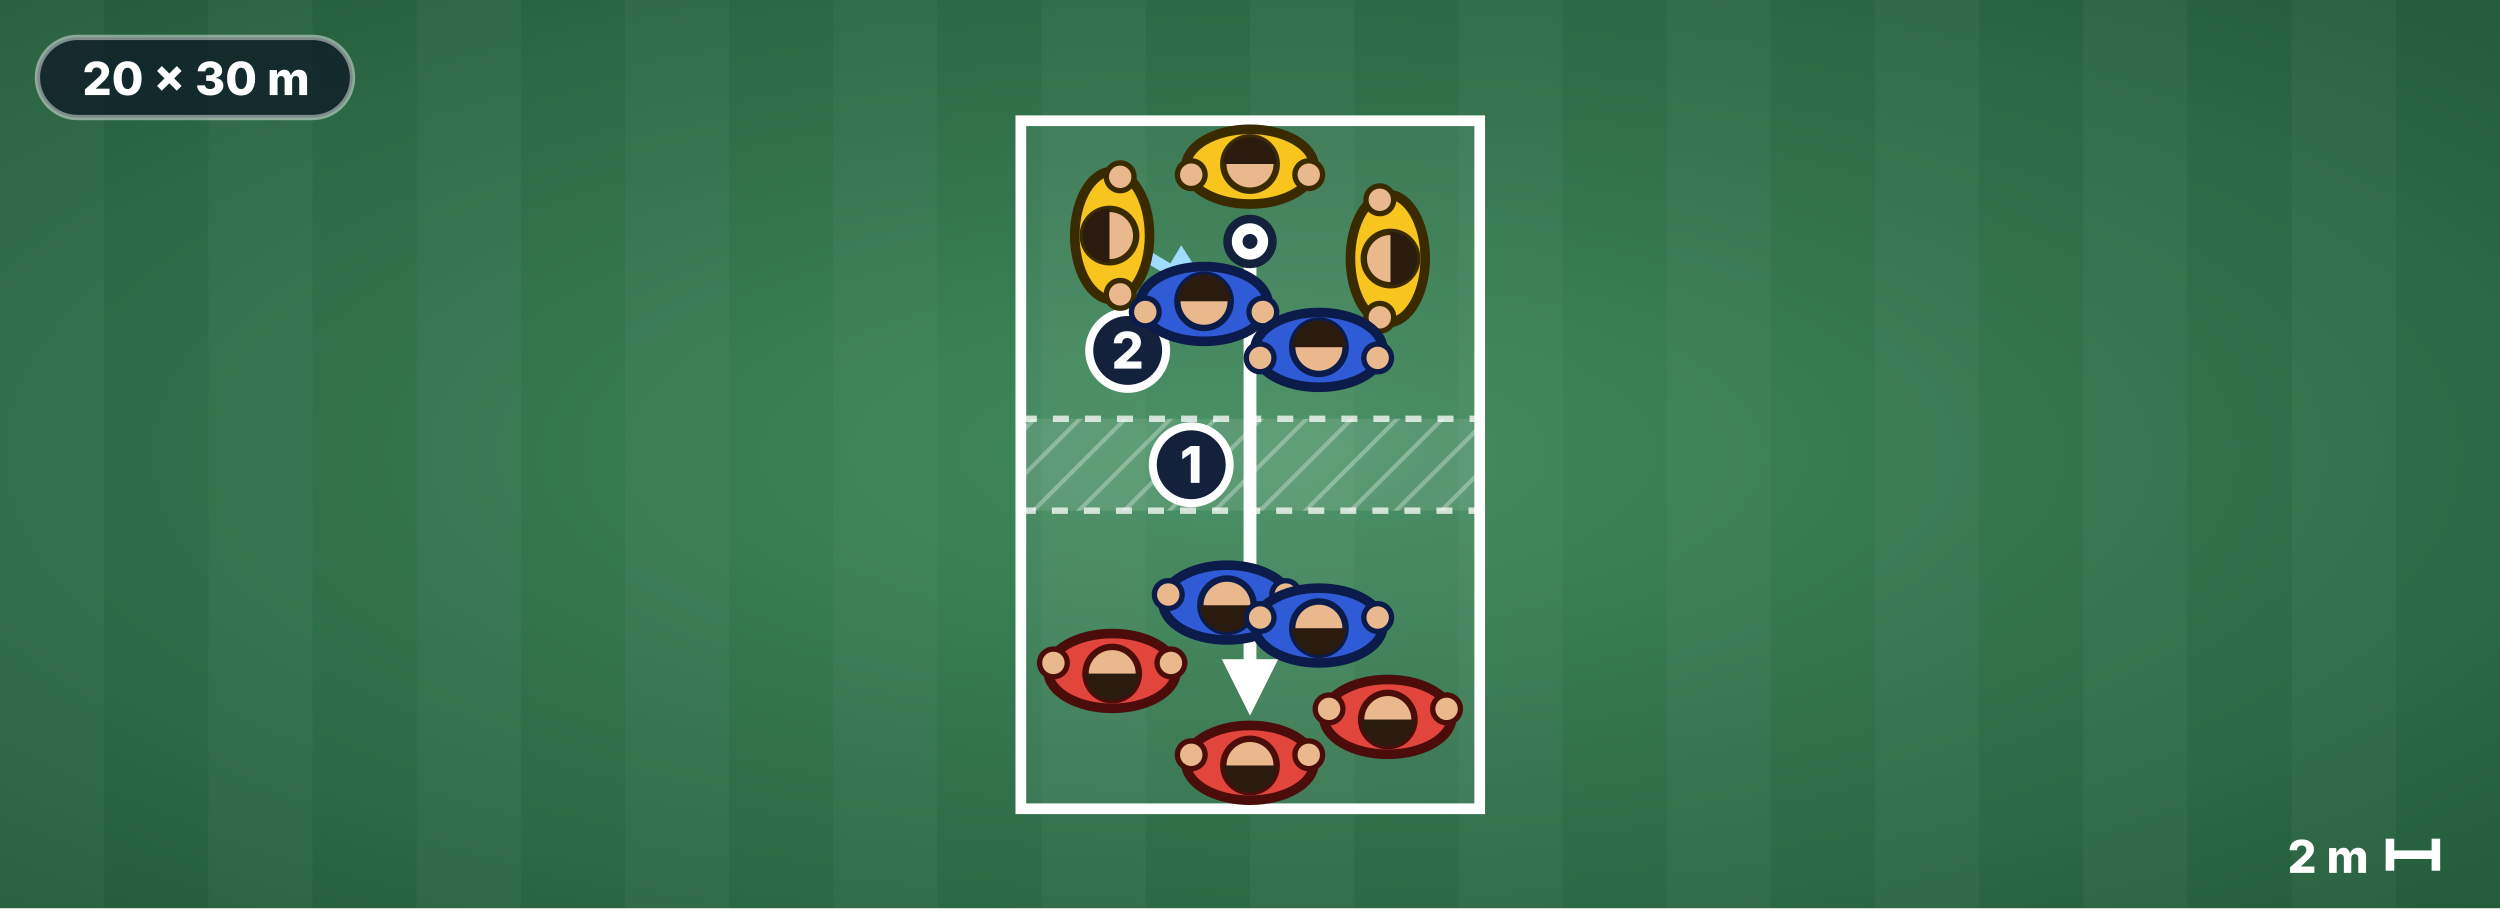
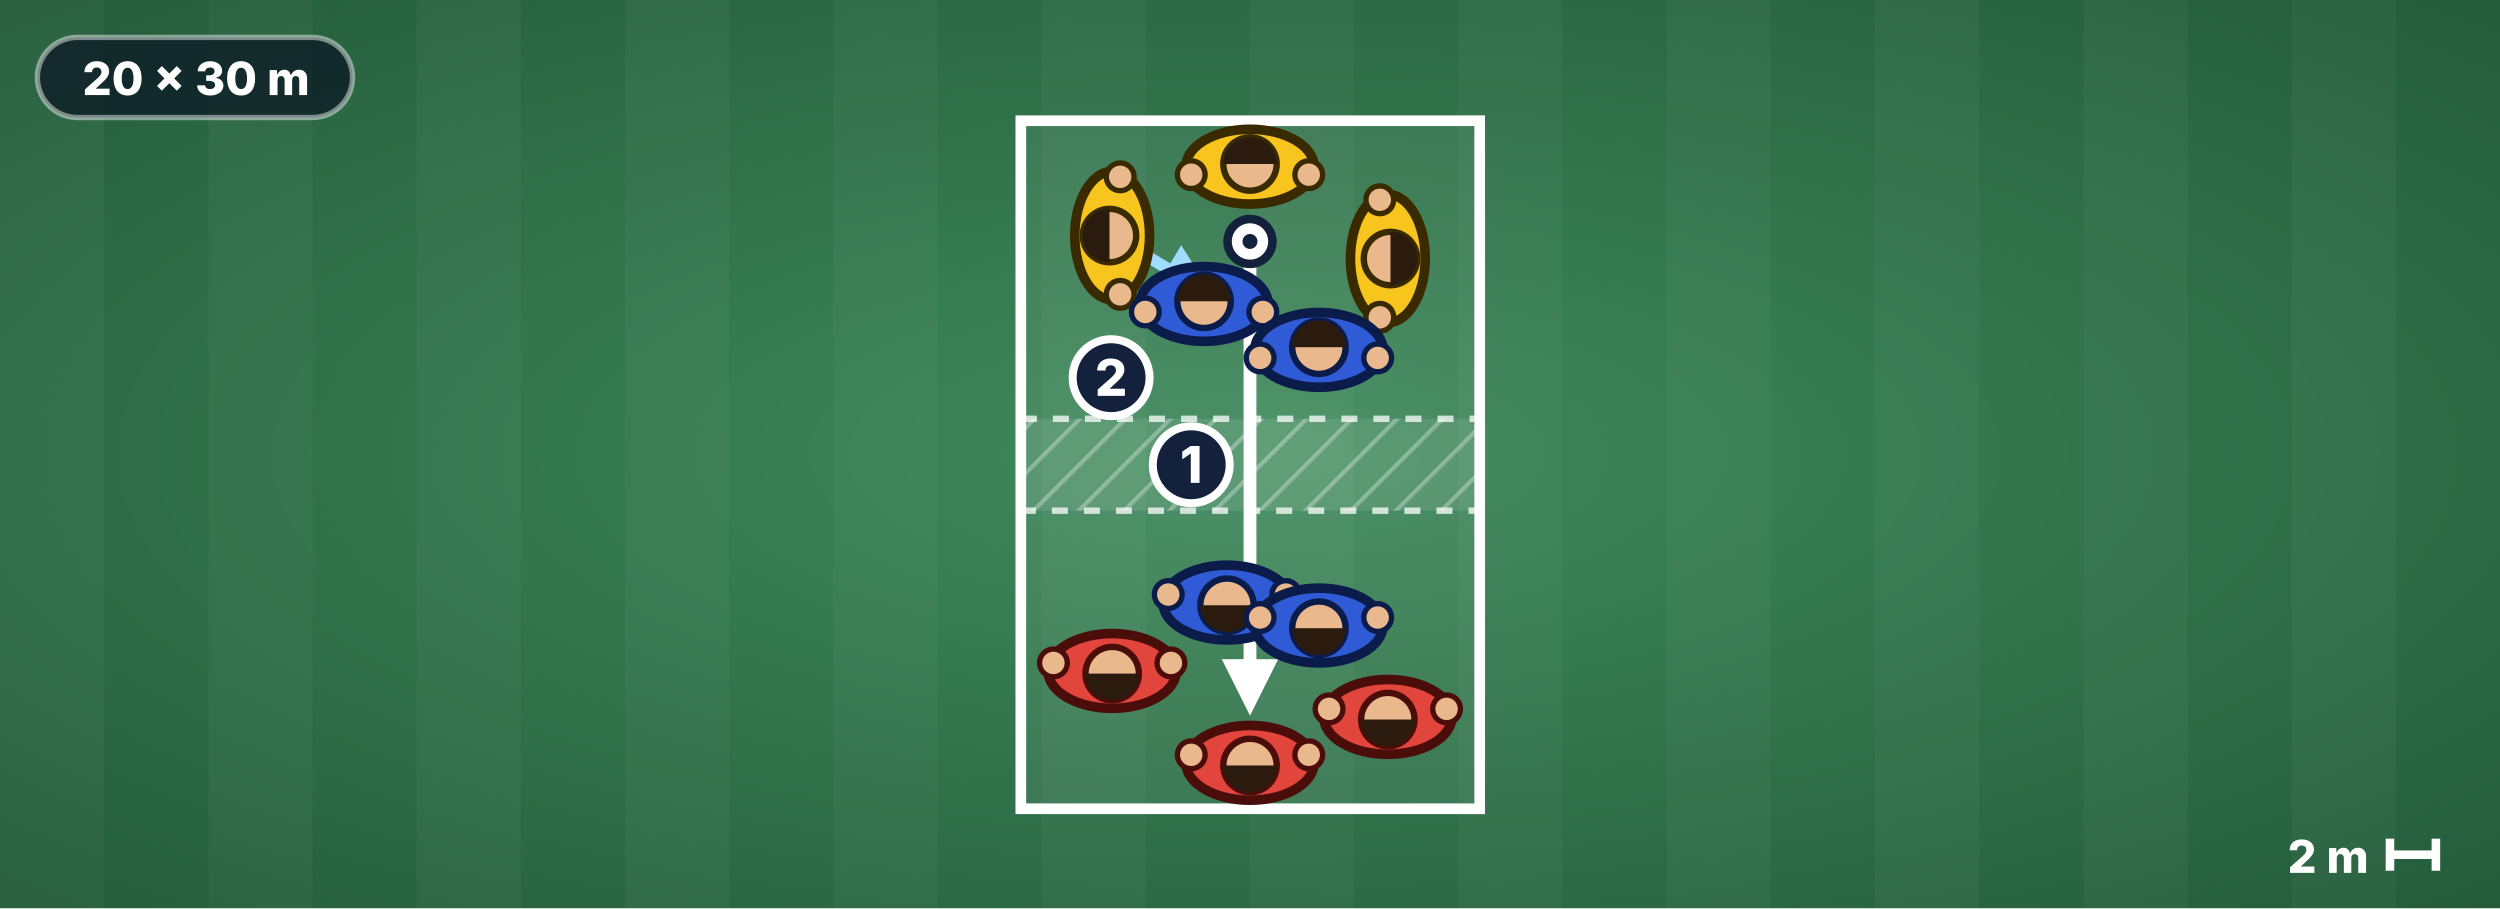
<svg xmlns="http://www.w3.org/2000/svg" viewBox="0 0 468 170" preserveAspectRatio="xMidYMid slice">
  <defs>
    <radialGradient id="g" cx="50%" cy="50%" r="70%">
      <stop offset="0" stop-color="#3f8a5c" />
      <stop offset="1" stop-color="#245c3b" />
    </radialGradient>
    <pattern id="hatch" width="6" height="6" patternUnits="userSpaceOnUse" patternTransform="rotate(45)">
      <rect width="6" height="6" fill="rgba(255,255,255,.10)" />
      <line x1="0" y1="0" x2="0" y2="6" stroke="rgba(255,255,255,.30)" stroke-width="1.6" />
    </pattern>
    <pattern id="net" width="3" height="3" patternUnits="userSpaceOnUse">
      <rect width="3" height="3" fill="rgba(255,255,255,.15)" />
      <path d="M0 0H3M0 0V3" stroke="rgba(255,255,255,.6)" stroke-width=".5" />
    </pattern>
    <marker id="ahW" viewBox="0 0 10 10" refX="7" refY="5" markerWidth="4.4" markerHeight="4.4" orient="auto">
      <path d="M0 0L10 5L0 10z" fill="#fff" />
    </marker>
    <marker id="ahB" viewBox="0 0 10 10" refX="7" refY="5" markerWidth="4.6" markerHeight="4.6" orient="auto">
      <path d="M0 0L10 5L0 10z" fill="#9fdcff" />
    </marker>
    <marker id="ahO" viewBox="0 0 10 10" refX="7" refY="5" markerWidth="4.4" markerHeight="4.4" orient="auto">
      <path d="M0 0L10 5L0 10z" fill="#ffb21e" />
    </marker>
  </defs>
  <rect width="468" height="170" fill="url(#g)" />
  <rect x="0.0" y="0" width="19.5" height="170" fill="rgba(255,255,255,.035)" />
  <rect x="39.0" y="0" width="19.5" height="170" fill="rgba(255,255,255,.035)" />
  <rect x="78.0" y="0" width="19.5" height="170" fill="rgba(255,255,255,.035)" />
  <rect x="117.0" y="0" width="19.5" height="170" fill="rgba(255,255,255,.035)" />
  <rect x="156.0" y="0" width="19.5" height="170" fill="rgba(255,255,255,.035)" />
  <rect x="195.0" y="0" width="19.5" height="170" fill="rgba(255,255,255,.035)" />
  <rect x="234.0" y="0" width="19.5" height="170" fill="rgba(255,255,255,.035)" />
  <rect x="273.0" y="0" width="19.5" height="170" fill="rgba(255,255,255,.035)" />
  <rect x="312.0" y="0" width="19.5" height="170" fill="rgba(255,255,255,.035)" />
  <rect x="351.0" y="0" width="19.5" height="170" fill="rgba(255,255,255,.035)" />
  <rect x="390.0" y="0" width="19.5" height="170" fill="rgba(255,255,255,.035)" />
  <rect x="429.0" y="0" width="19.5" height="170" fill="rgba(255,255,255,.035)" />
  <rect x="191.1" y="22.6" width="85.9" height="128.8" fill="rgba(255,255,255,.06)" stroke="#fff" stroke-width="2" />
  <polygon points="191.1,78.4 276.9,78.4 276.9,95.6 191.1,95.6" fill="url(#hatch)" stroke="rgba(255,255,255,.75)" stroke-width="1.2" stroke-dasharray="3 3" />
  <line x1="234.0" y1="43.2" x2="234.0" y2="130.8" stroke="#fff" stroke-width="2.4" marker-end="url(#ahW)" />
  <line x1="215.1" y1="48.2" x2="224.6" y2="53.9" stroke="#9fdcff" stroke-width="2.2" stroke-dasharray="5 4" marker-end="url(#ahB)" />
  <g>
    <circle cx="223.0" cy="87.0" r="7.2" fill="#14213d" stroke="#fff" stroke-width="1.5" />
    <text x="223.0" y="90.4" text-anchor="middle" font-family="Inter" font-weight="800" font-size="9.5" fill="#fff">1</text>
  </g>
  <g>
-     <circle cx="211.1" cy="65.6" r="7.2" fill="#14213d" stroke="#fff" stroke-width="1.5" />
-     <text x="211.1" y="69.0" text-anchor="middle" font-family="Inter" font-weight="800" font-size="9.5" fill="#fff">2</text>
+     <circle cx="208.0" cy="70.7" r="7.2" fill="#14213d" stroke="#fff" stroke-width="1.5" />
+     <text x="208.0" y="74.1" text-anchor="middle" font-family="Inter" font-weight="800" font-size="9.5" fill="#fff">2</text>
  </g>
  <g transform="translate(208.2,44.1) rotate(90)">
    <ellipse cx="0" cy="0" rx="12" ry="7" fill="#f7c51e" stroke="#3a2a00" stroke-width="1.8" />
    <circle cx="-11" cy="-1.5" r="2.6" fill="#e9b88c" stroke="#3a2a00" stroke-width="1" />
    <circle cx="11" cy="-1.5" r="2.6" fill="#e9b88c" stroke="#3a2a00" stroke-width="1" />
    <circle cx="0" cy="0.5" r="5" fill="#e9b88c" stroke="#3a2a00" stroke-width="1.2" />
    <path d="M-5 0.5 A5 5 0 0 0 5 0.5 Z" fill="#2b1a0e" />
  </g>
  <g transform="translate(259.8,48.4) rotate(270)">
    <ellipse cx="0" cy="0" rx="12" ry="7" fill="#f7c51e" stroke="#3a2a00" stroke-width="1.8" />
    <circle cx="-11" cy="-1.5" r="2.6" fill="#e9b88c" stroke="#3a2a00" stroke-width="1" />
    <circle cx="11" cy="-1.5" r="2.6" fill="#e9b88c" stroke="#3a2a00" stroke-width="1" />
    <circle cx="0" cy="0.5" r="5" fill="#e9b88c" stroke="#3a2a00" stroke-width="1.2" />
    <path d="M-5 0.5 A5 5 0 0 0 5 0.5 Z" fill="#2b1a0e" />
  </g>
  <g transform="translate(234.0,31.2) rotate(180)">
    <ellipse cx="0" cy="0" rx="12" ry="7" fill="#f7c51e" stroke="#3a2a00" stroke-width="1.8" />
    <circle cx="-11" cy="-1.5" r="2.6" fill="#e9b88c" stroke="#3a2a00" stroke-width="1" />
    <circle cx="11" cy="-1.5" r="2.6" fill="#e9b88c" stroke="#3a2a00" stroke-width="1" />
    <circle cx="0" cy="0.5" r="5" fill="#e9b88c" stroke="#3a2a00" stroke-width="1.2" />
    <path d="M-5 0.5 A5 5 0 0 0 5 0.5 Z" fill="#2b1a0e" />
  </g>
  <circle cx="234.0" cy="45.2" r="4.2" fill="#fff" stroke="#14213d" stroke-width="1.6" />
  <circle cx="234.0" cy="45.2" r="1.4" fill="#14213d" />
  <g transform="translate(225.4,56.9) rotate(180)">
    <ellipse cx="0" cy="0" rx="12" ry="7" fill="#2f5bd6" stroke="#0b1b4a" stroke-width="1.8" />
    <circle cx="-11" cy="-1.5" r="2.6" fill="#e9b88c" stroke="#0b1b4a" stroke-width="1" />
    <circle cx="11" cy="-1.5" r="2.6" fill="#e9b88c" stroke="#0b1b4a" stroke-width="1" />
    <circle cx="0" cy="0.5" r="5" fill="#e9b88c" stroke="#0b1b4a" stroke-width="1.2" />
    <path d="M-5 0.5 A5 5 0 0 0 5 0.5 Z" fill="#2b1a0e" />
  </g>
  <g transform="translate(246.9,65.5) rotate(180)">
    <ellipse cx="0" cy="0" rx="12" ry="7" fill="#2f5bd6" stroke="#0b1b4a" stroke-width="1.8" />
    <circle cx="-11" cy="-1.5" r="2.6" fill="#e9b88c" stroke="#0b1b4a" stroke-width="1" />
    <circle cx="11" cy="-1.5" r="2.6" fill="#e9b88c" stroke="#0b1b4a" stroke-width="1" />
    <circle cx="0" cy="0.5" r="5" fill="#e9b88c" stroke="#0b1b4a" stroke-width="1.2" />
    <path d="M-5 0.5 A5 5 0 0 0 5 0.5 Z" fill="#2b1a0e" />
  </g>
  <g transform="translate(208.2,125.6) rotate(0)">
    <ellipse cx="0" cy="0" rx="12" ry="7" fill="#e2453c" stroke="#4a0d0a" stroke-width="1.8" />
    <circle cx="-11" cy="-1.5" r="2.6" fill="#e9b88c" stroke="#4a0d0a" stroke-width="1" />
    <circle cx="11" cy="-1.5" r="2.6" fill="#e9b88c" stroke="#4a0d0a" stroke-width="1" />
    <circle cx="0" cy="0.5" r="5" fill="#e9b88c" stroke="#4a0d0a" stroke-width="1.2" />
    <path d="M-5 0.5 A5 5 0 0 0 5 0.5 Z" fill="#2b1a0e" />
  </g>
  <g transform="translate(259.8,134.2) rotate(0)">
    <ellipse cx="0" cy="0" rx="12" ry="7" fill="#e2453c" stroke="#4a0d0a" stroke-width="1.8" />
    <circle cx="-11" cy="-1.5" r="2.6" fill="#e9b88c" stroke="#4a0d0a" stroke-width="1" />
    <circle cx="11" cy="-1.5" r="2.6" fill="#e9b88c" stroke="#4a0d0a" stroke-width="1" />
    <circle cx="0" cy="0.5" r="5" fill="#e9b88c" stroke="#4a0d0a" stroke-width="1.2" />
    <path d="M-5 0.5 A5 5 0 0 0 5 0.5 Z" fill="#2b1a0e" />
  </g>
  <g transform="translate(234.0,142.8) rotate(0)">
    <ellipse cx="0" cy="0" rx="12" ry="7" fill="#e2453c" stroke="#4a0d0a" stroke-width="1.8" />
    <circle cx="-11" cy="-1.5" r="2.6" fill="#e9b88c" stroke="#4a0d0a" stroke-width="1" />
    <circle cx="11" cy="-1.5" r="2.6" fill="#e9b88c" stroke="#4a0d0a" stroke-width="1" />
    <circle cx="0" cy="0.5" r="5" fill="#e9b88c" stroke="#4a0d0a" stroke-width="1.2" />
    <path d="M-5 0.5 A5 5 0 0 0 5 0.5 Z" fill="#2b1a0e" />
  </g>
  <g transform="translate(229.7,112.8) rotate(0)">
    <ellipse cx="0" cy="0" rx="12" ry="7" fill="#2f5bd6" stroke="#0b1b4a" stroke-width="1.8" />
    <circle cx="-11" cy="-1.5" r="2.6" fill="#e9b88c" stroke="#0b1b4a" stroke-width="1" />
    <circle cx="11" cy="-1.5" r="2.6" fill="#e9b88c" stroke="#0b1b4a" stroke-width="1" />
    <circle cx="0" cy="0.5" r="5" fill="#e9b88c" stroke="#0b1b4a" stroke-width="1.2" />
    <path d="M-5 0.5 A5 5 0 0 0 5 0.5 Z" fill="#2b1a0e" />
  </g>
  <g transform="translate(246.9,117.1) rotate(0)">
    <ellipse cx="0" cy="0" rx="12" ry="7" fill="#2f5bd6" stroke="#0b1b4a" stroke-width="1.8" />
    <circle cx="-11" cy="-1.5" r="2.6" fill="#e9b88c" stroke="#0b1b4a" stroke-width="1" />
    <circle cx="11" cy="-1.5" r="2.6" fill="#e9b88c" stroke="#0b1b4a" stroke-width="1" />
    <circle cx="0" cy="0.5" r="5" fill="#e9b88c" stroke="#0b1b4a" stroke-width="1.2" />
    <path d="M-5 0.5 A5 5 0 0 0 5 0.5 Z" fill="#2b1a0e" />
  </g>
  <rect x="7" y="7" width="59" height="15" rx="7.5" fill="rgba(10,20,35,.72)" stroke="rgba(255,255,255,.45)" />
  <text x="36.7" y="17.8" text-anchor="middle" font-family="Inter" font-weight="800" font-size="8.6" fill="#fff">20 × 30 m</text>
  <text x="443.4" y="163.4" text-anchor="end" font-family="Inter" font-weight="800" font-size="8.5" fill="#fff">2 m</text>
  <path d="M447.4 157.0 V163.0 M447.4 160.0 H456.0 M456.0 157.0 V163.0" stroke="#fff" stroke-width="1.6" />
</svg>
